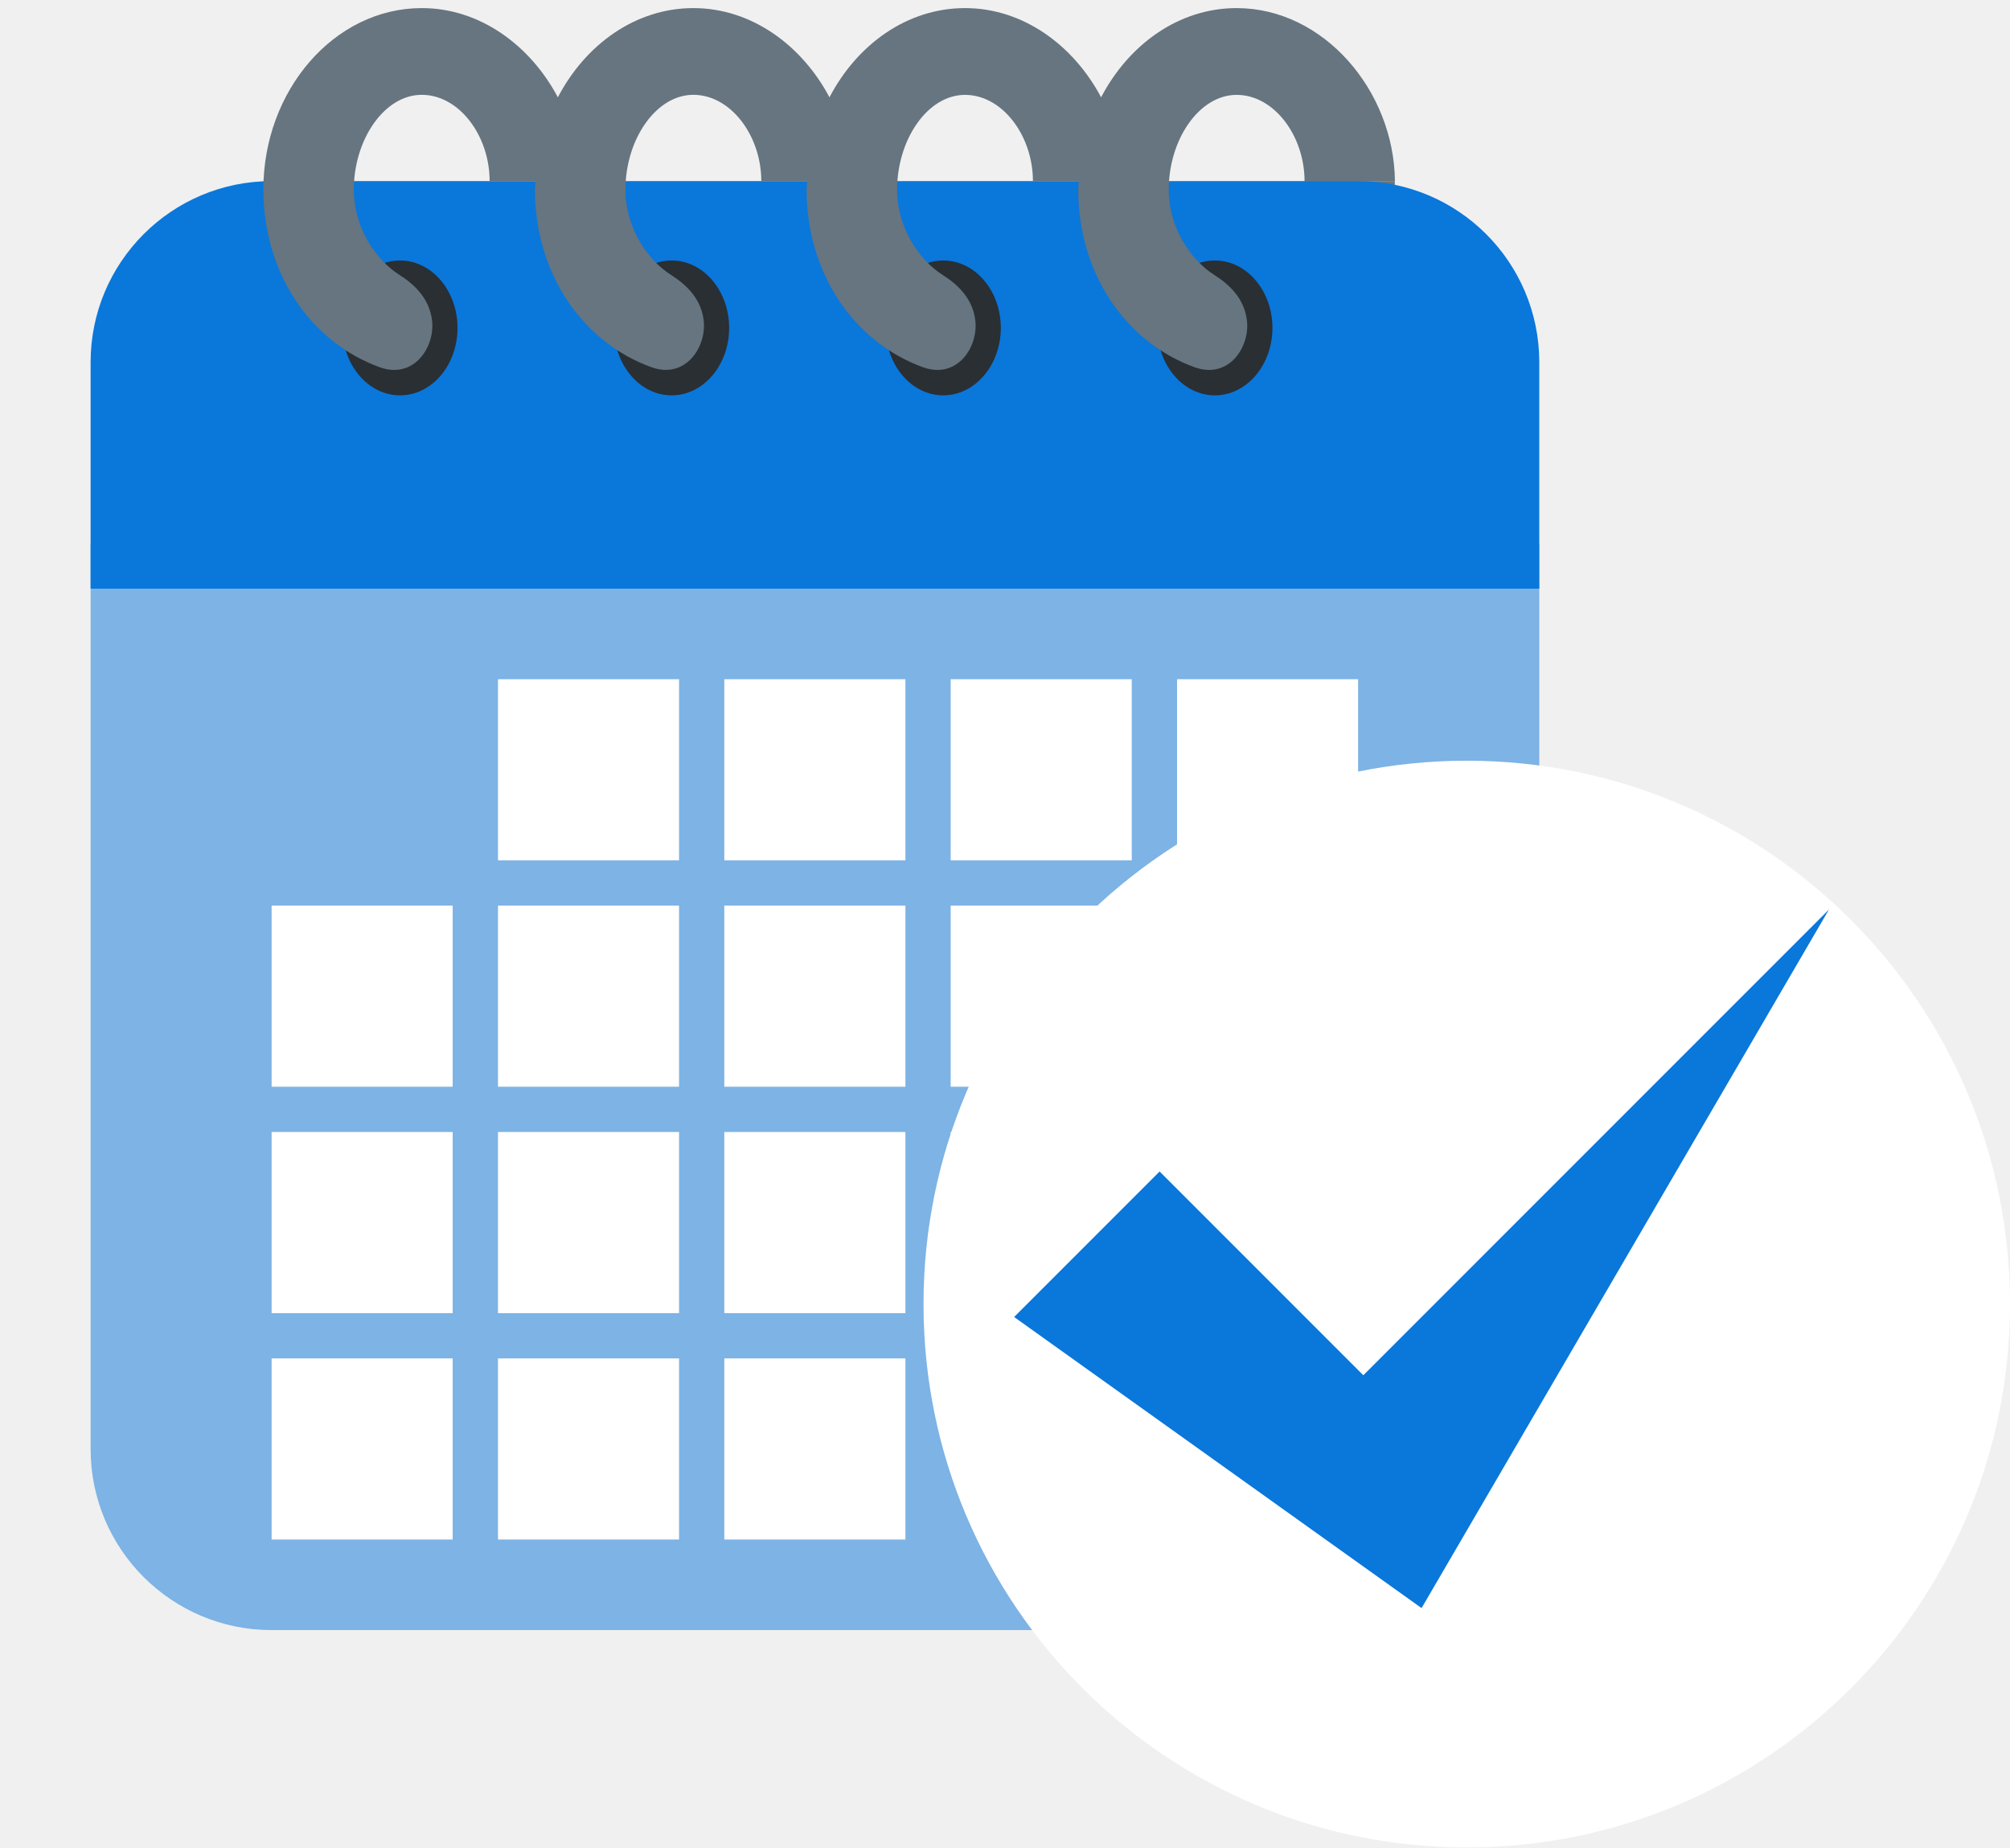
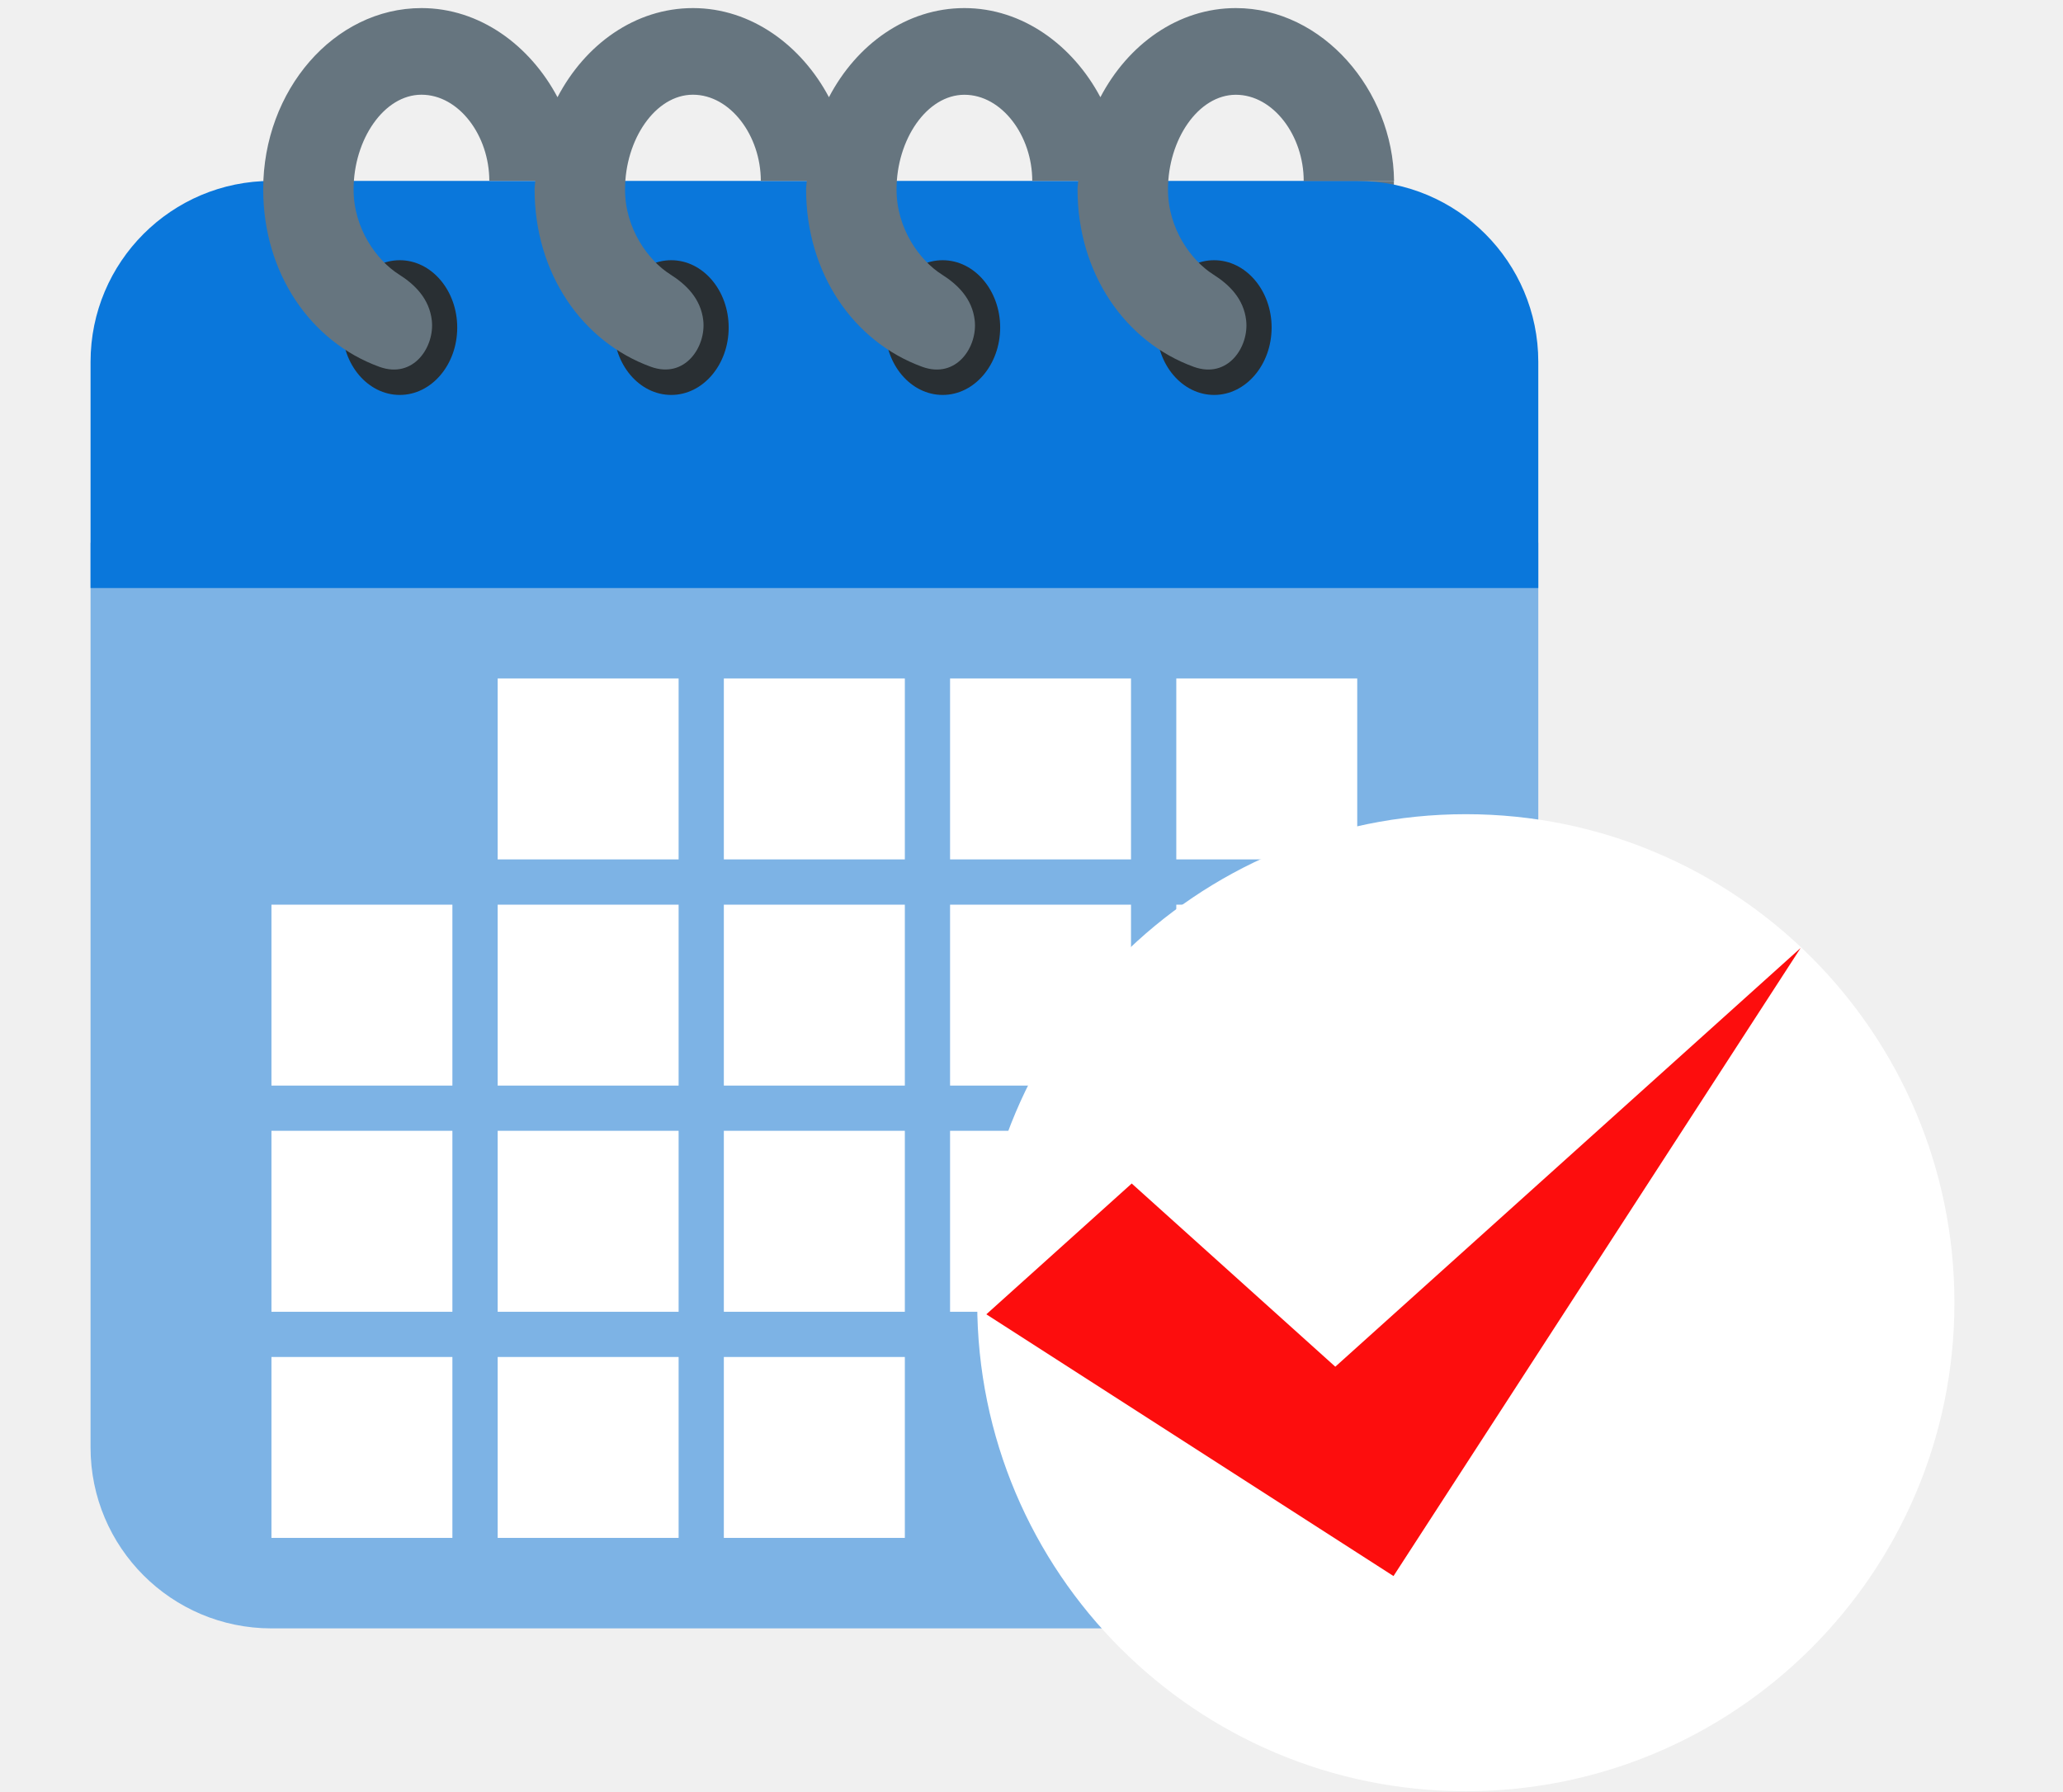
- <svg xmlns="http://www.w3.org/2000/svg" width="37" height="34" viewBox="0 0 37 34" fill="none">
+ <svg xmlns="http://www.w3.org/2000/svg" width="38" height="33" viewBox="0 0 38 33" fill="none">
  <path d="M24.012 3.333H25.675V4.167H24.012V3.333Z" fill="#66757F" />
  <path d="M1.668 10V26.667C1.668 28.508 3.16 30 5.001 30H25.001C26.842 30 28.335 28.508 28.335 26.667V10H1.668Z" fill="#0A77DB" fill-opacity="0.5" />
  <path d="M25.001 3.333H5.001C3.16 3.333 1.668 4.826 1.668 6.667V10.834H28.335V6.667C28.335 4.826 26.842 3.333 25.001 3.333Z" fill="#0A77DB" />
-   <path d="M7.364 7.276C6.779 7.276 6.305 6.721 6.305 6.035C6.305 5.35 6.779 4.794 7.364 4.794C7.948 4.794 8.422 5.35 8.422 6.035C8.422 6.72 7.948 7.276 7.364 7.276ZM12.364 7.276C11.779 7.276 11.305 6.721 11.305 6.035C11.305 5.35 11.779 4.794 12.364 4.794C12.948 4.794 13.422 5.35 13.422 6.035C13.422 6.72 12.948 7.276 12.364 7.276V7.276ZM17.364 7.276C16.779 7.276 16.305 6.721 16.305 6.035C16.305 5.35 16.779 4.794 17.364 4.794C17.948 4.794 18.423 5.35 18.423 6.035C18.422 6.72 17.948 7.276 17.364 7.276ZM22.364 7.276C21.779 7.276 21.305 6.721 21.305 6.035C21.305 5.35 21.779 4.794 22.364 4.794C22.948 4.794 23.423 5.35 23.423 6.035C23.422 6.72 22.948 7.276 22.364 7.276Z" fill="#292F33" />
+   <path d="M7.364 7.276C6.779 7.276 6.305 6.721 6.305 6.035C6.305 5.35 6.779 4.794 7.364 4.794C7.948 4.794 8.422 5.35 8.422 6.035C8.422 6.72 7.948 7.276 7.364 7.276ZM12.364 7.276C11.779 7.276 11.305 6.721 11.305 6.035C11.305 5.35 11.779 4.794 12.364 4.794C12.948 4.794 13.422 5.35 13.422 6.035C13.422 6.72 12.948 7.276 12.364 7.276ZM17.364 7.276C16.779 7.276 16.305 6.721 16.305 6.035C16.305 5.35 16.779 4.794 17.364 4.794C17.948 4.794 18.423 5.35 18.423 6.035C18.422 6.72 17.948 7.276 17.364 7.276ZM22.364 7.276C21.779 7.276 21.305 6.721 21.305 6.035C21.305 5.35 21.779 4.794 22.364 4.794C22.948 4.794 23.423 5.35 23.423 6.035C23.422 6.72 22.948 7.276 22.364 7.276Z" fill="#292F33" />
  <path d="M22.764 0.149C21.7 0.149 20.779 0.817 20.269 1.791C19.764 0.838 18.838 0.149 17.764 0.149C16.7 0.149 15.778 0.817 15.269 1.791C14.764 0.838 13.838 0.149 12.764 0.149C11.7 0.149 10.778 0.817 10.269 1.791C9.764 0.838 8.838 0.149 7.764 0.149C6.153 0.149 4.848 1.665 4.848 3.486C4.848 5.031 5.718 6.296 6.988 6.758C7.621 6.987 8.008 6.386 7.954 5.903C7.908 5.503 7.643 5.242 7.347 5.055C6.943 4.799 6.513 4.215 6.513 3.491C6.513 2.571 7.073 1.745 7.763 1.745C8.454 1.745 9.013 2.499 9.013 3.332H9.86C9.858 3.384 9.847 3.433 9.847 3.486C9.847 5.031 10.718 6.295 11.988 6.757C12.62 6.986 13.008 6.385 12.954 5.902C12.908 5.503 12.642 5.242 12.346 5.055C11.942 4.799 11.513 4.215 11.513 3.491C11.513 2.571 12.072 1.745 12.763 1.745C13.454 1.745 14.014 2.5 14.014 3.333H14.861C14.858 3.385 14.848 3.434 14.848 3.486C14.848 5.031 15.719 6.296 16.988 6.758C17.621 6.987 18.009 6.386 17.954 5.903C17.909 5.504 17.643 5.243 17.347 5.056C16.943 4.8 16.514 4.216 16.514 3.491C16.514 2.571 17.073 1.746 17.764 1.746C18.454 1.746 19.014 2.5 19.014 3.333H19.861C19.858 3.385 19.848 3.434 19.848 3.486C19.848 5.031 20.718 6.296 21.988 6.758C22.621 6.987 23.009 6.386 22.954 5.903C22.909 5.504 22.643 5.243 22.347 5.056C21.943 4.8 21.514 4.216 21.514 3.491C21.514 2.571 22.073 1.746 22.764 1.746C23.454 1.746 24.014 2.5 24.014 3.333H25.678C25.66 1.666 24.364 0.149 22.764 0.149Z" fill="#66757F" />
  <path d="M9.167 12.5H12.5V15.833H9.167V12.5ZM13.333 12.5H16.667V15.833H13.333V12.5ZM17.5 12.5H20.833V15.833H17.5V12.5ZM21.667 12.5H25V15.833H21.667V12.5ZM5 16.667H8.333V20H5V16.667ZM9.167 16.667H12.5V20H9.167V16.667ZM13.333 16.667H16.667V20H13.333V16.667ZM17.5 16.667H20.833V20H17.5V16.667ZM21.667 16.667H25V20H21.667V16.667ZM5 20.833H8.333V24.167H5V20.833ZM9.167 20.833H12.5V24.167H9.167V20.833ZM13.333 20.833H16.667V24.167H13.333V20.833ZM17.5 20.833H20.833V24.167H17.5V20.833ZM21.667 20.833H25V24.167H21.667V20.833ZM5 25H8.333V28.333H5V25ZM9.167 25H12.5V28.333H9.167V25ZM13.333 25H16.667V28.333H13.333V25Z" fill="white" />
-   <circle cx="27" cy="24" r="10" fill="white" />
-   <path d="M21.346 21.56L18.668 24.238L26.168 29.595L33.668 16.738L25.096 25.31L21.346 21.56Z" fill="#0A77DB" />
+   <circle cx="27" cy="24" r="9" fill="white" />
+   <path d="M20.846 21.804L18.168 24.214L25.668 29.036L33.168 17.464L24.596 25.179L20.846 21.804Z" fill="#FD0D0D" />
</svg>
